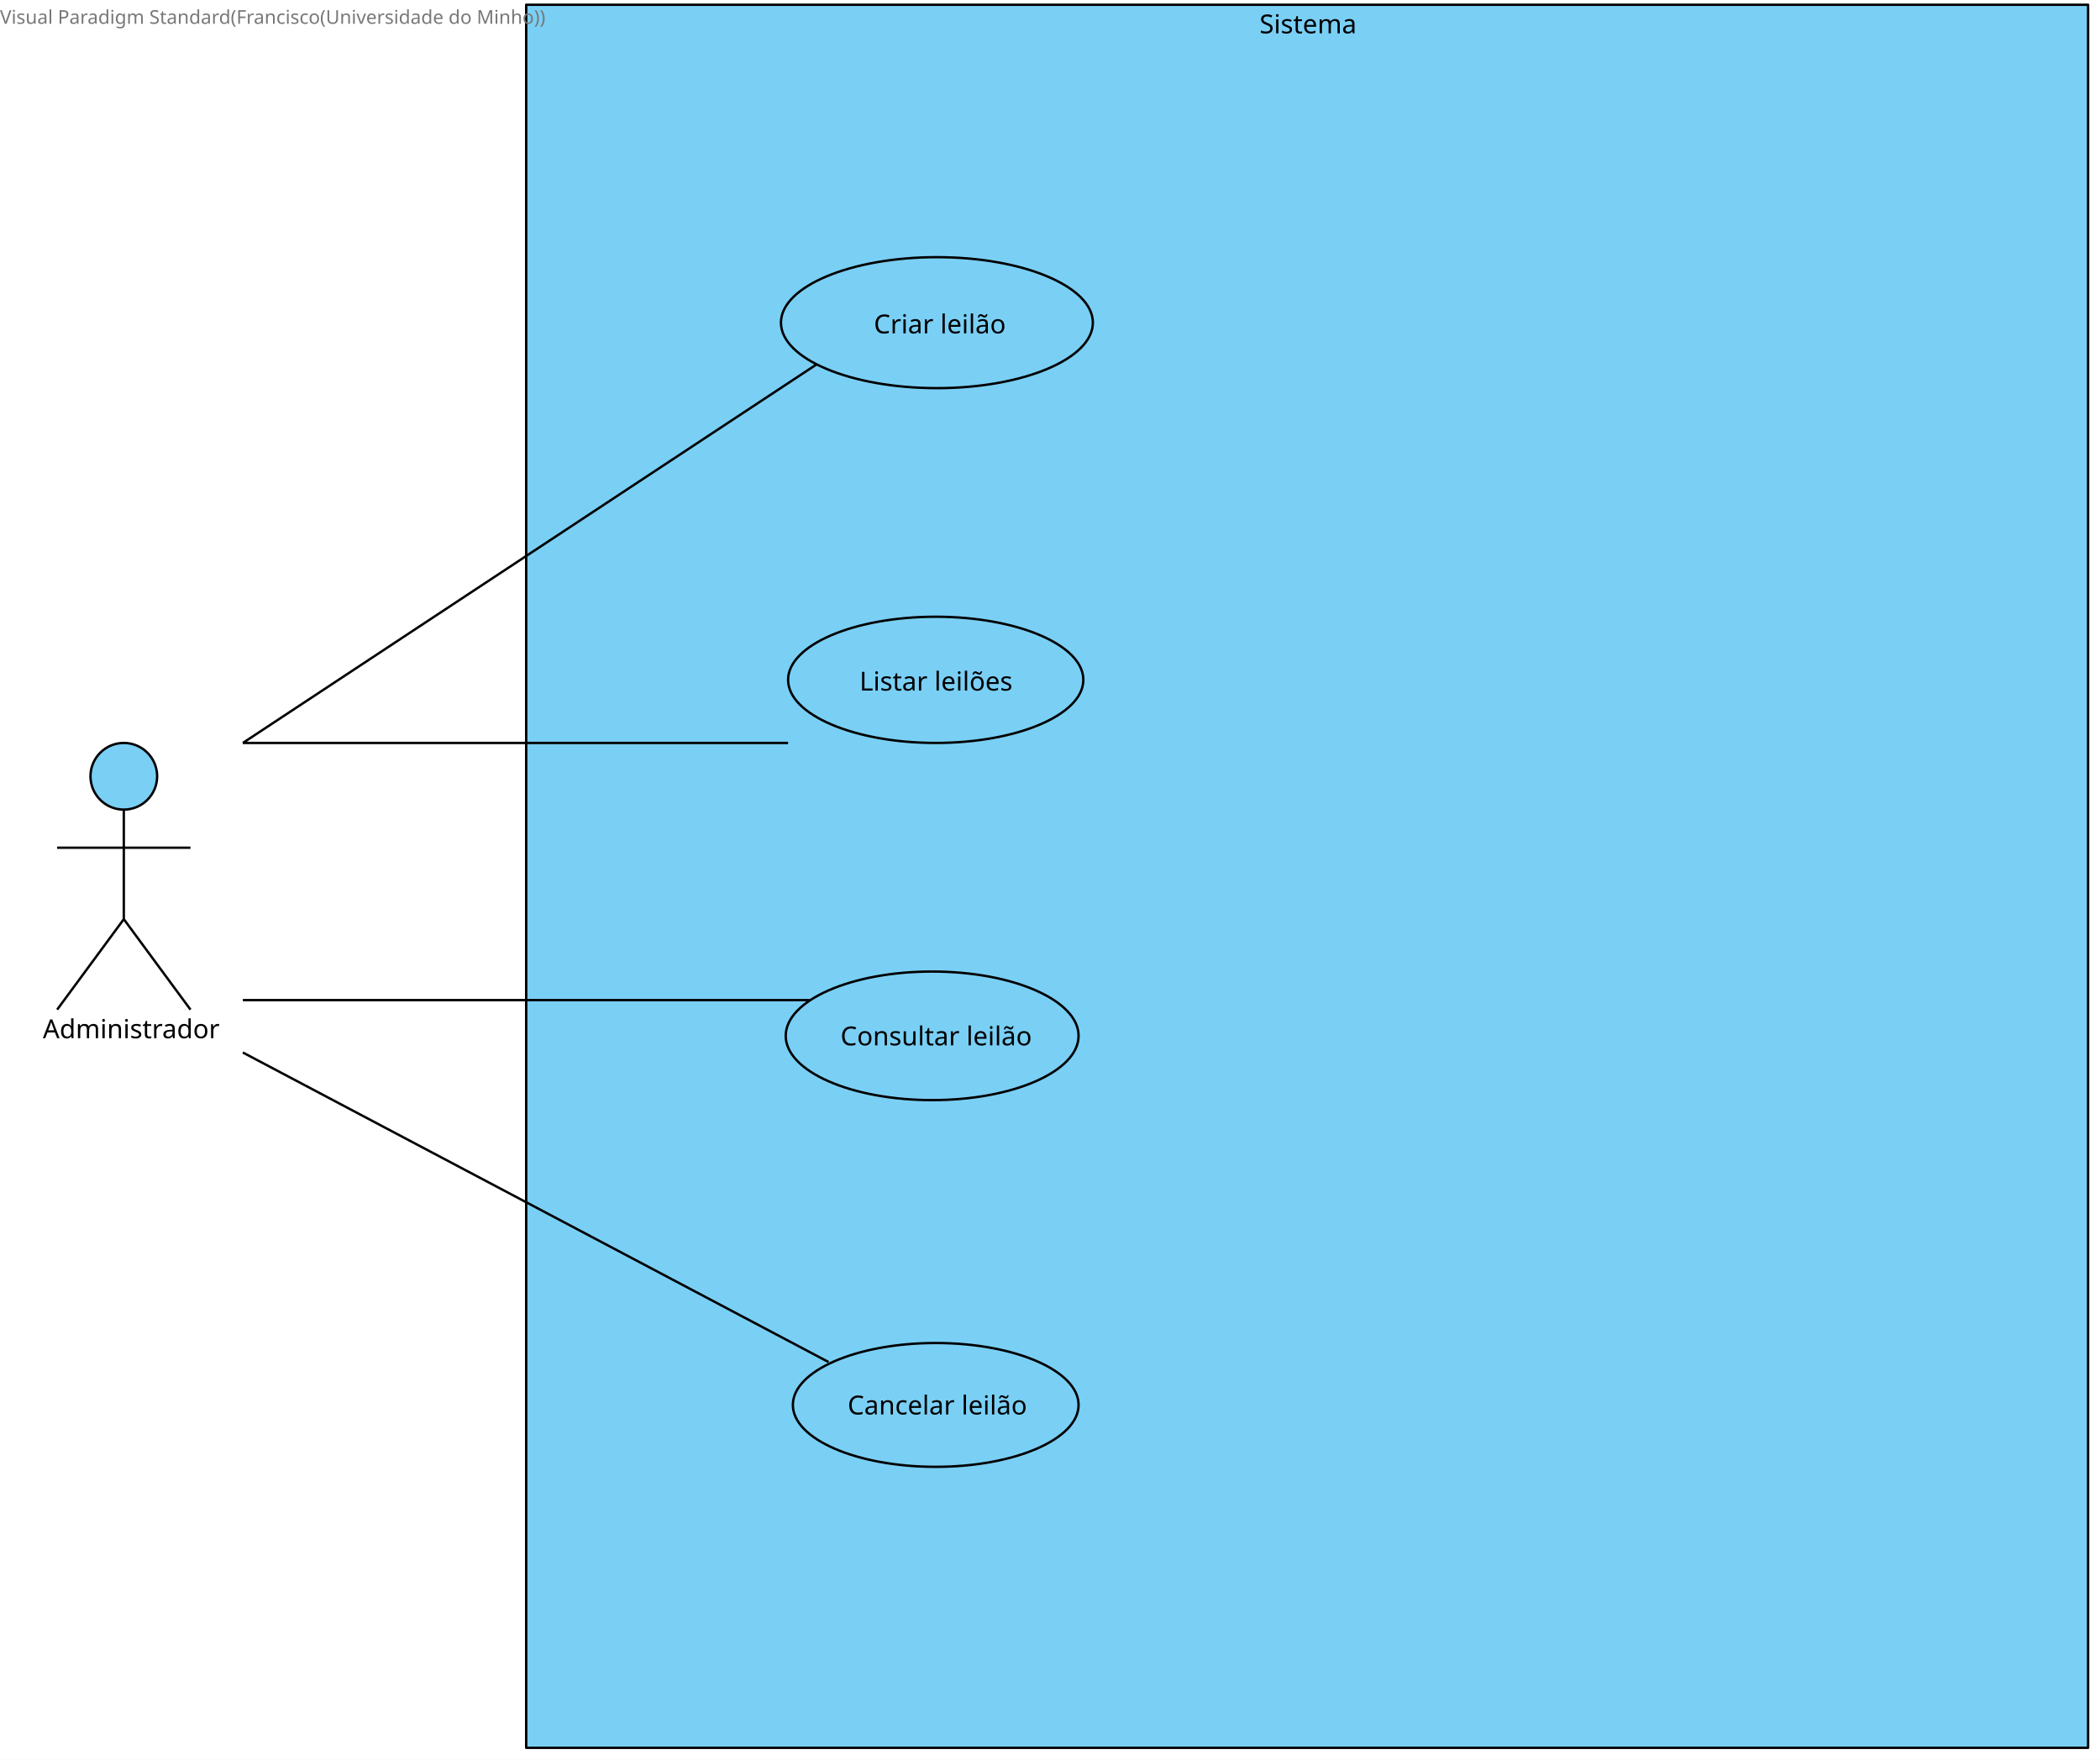
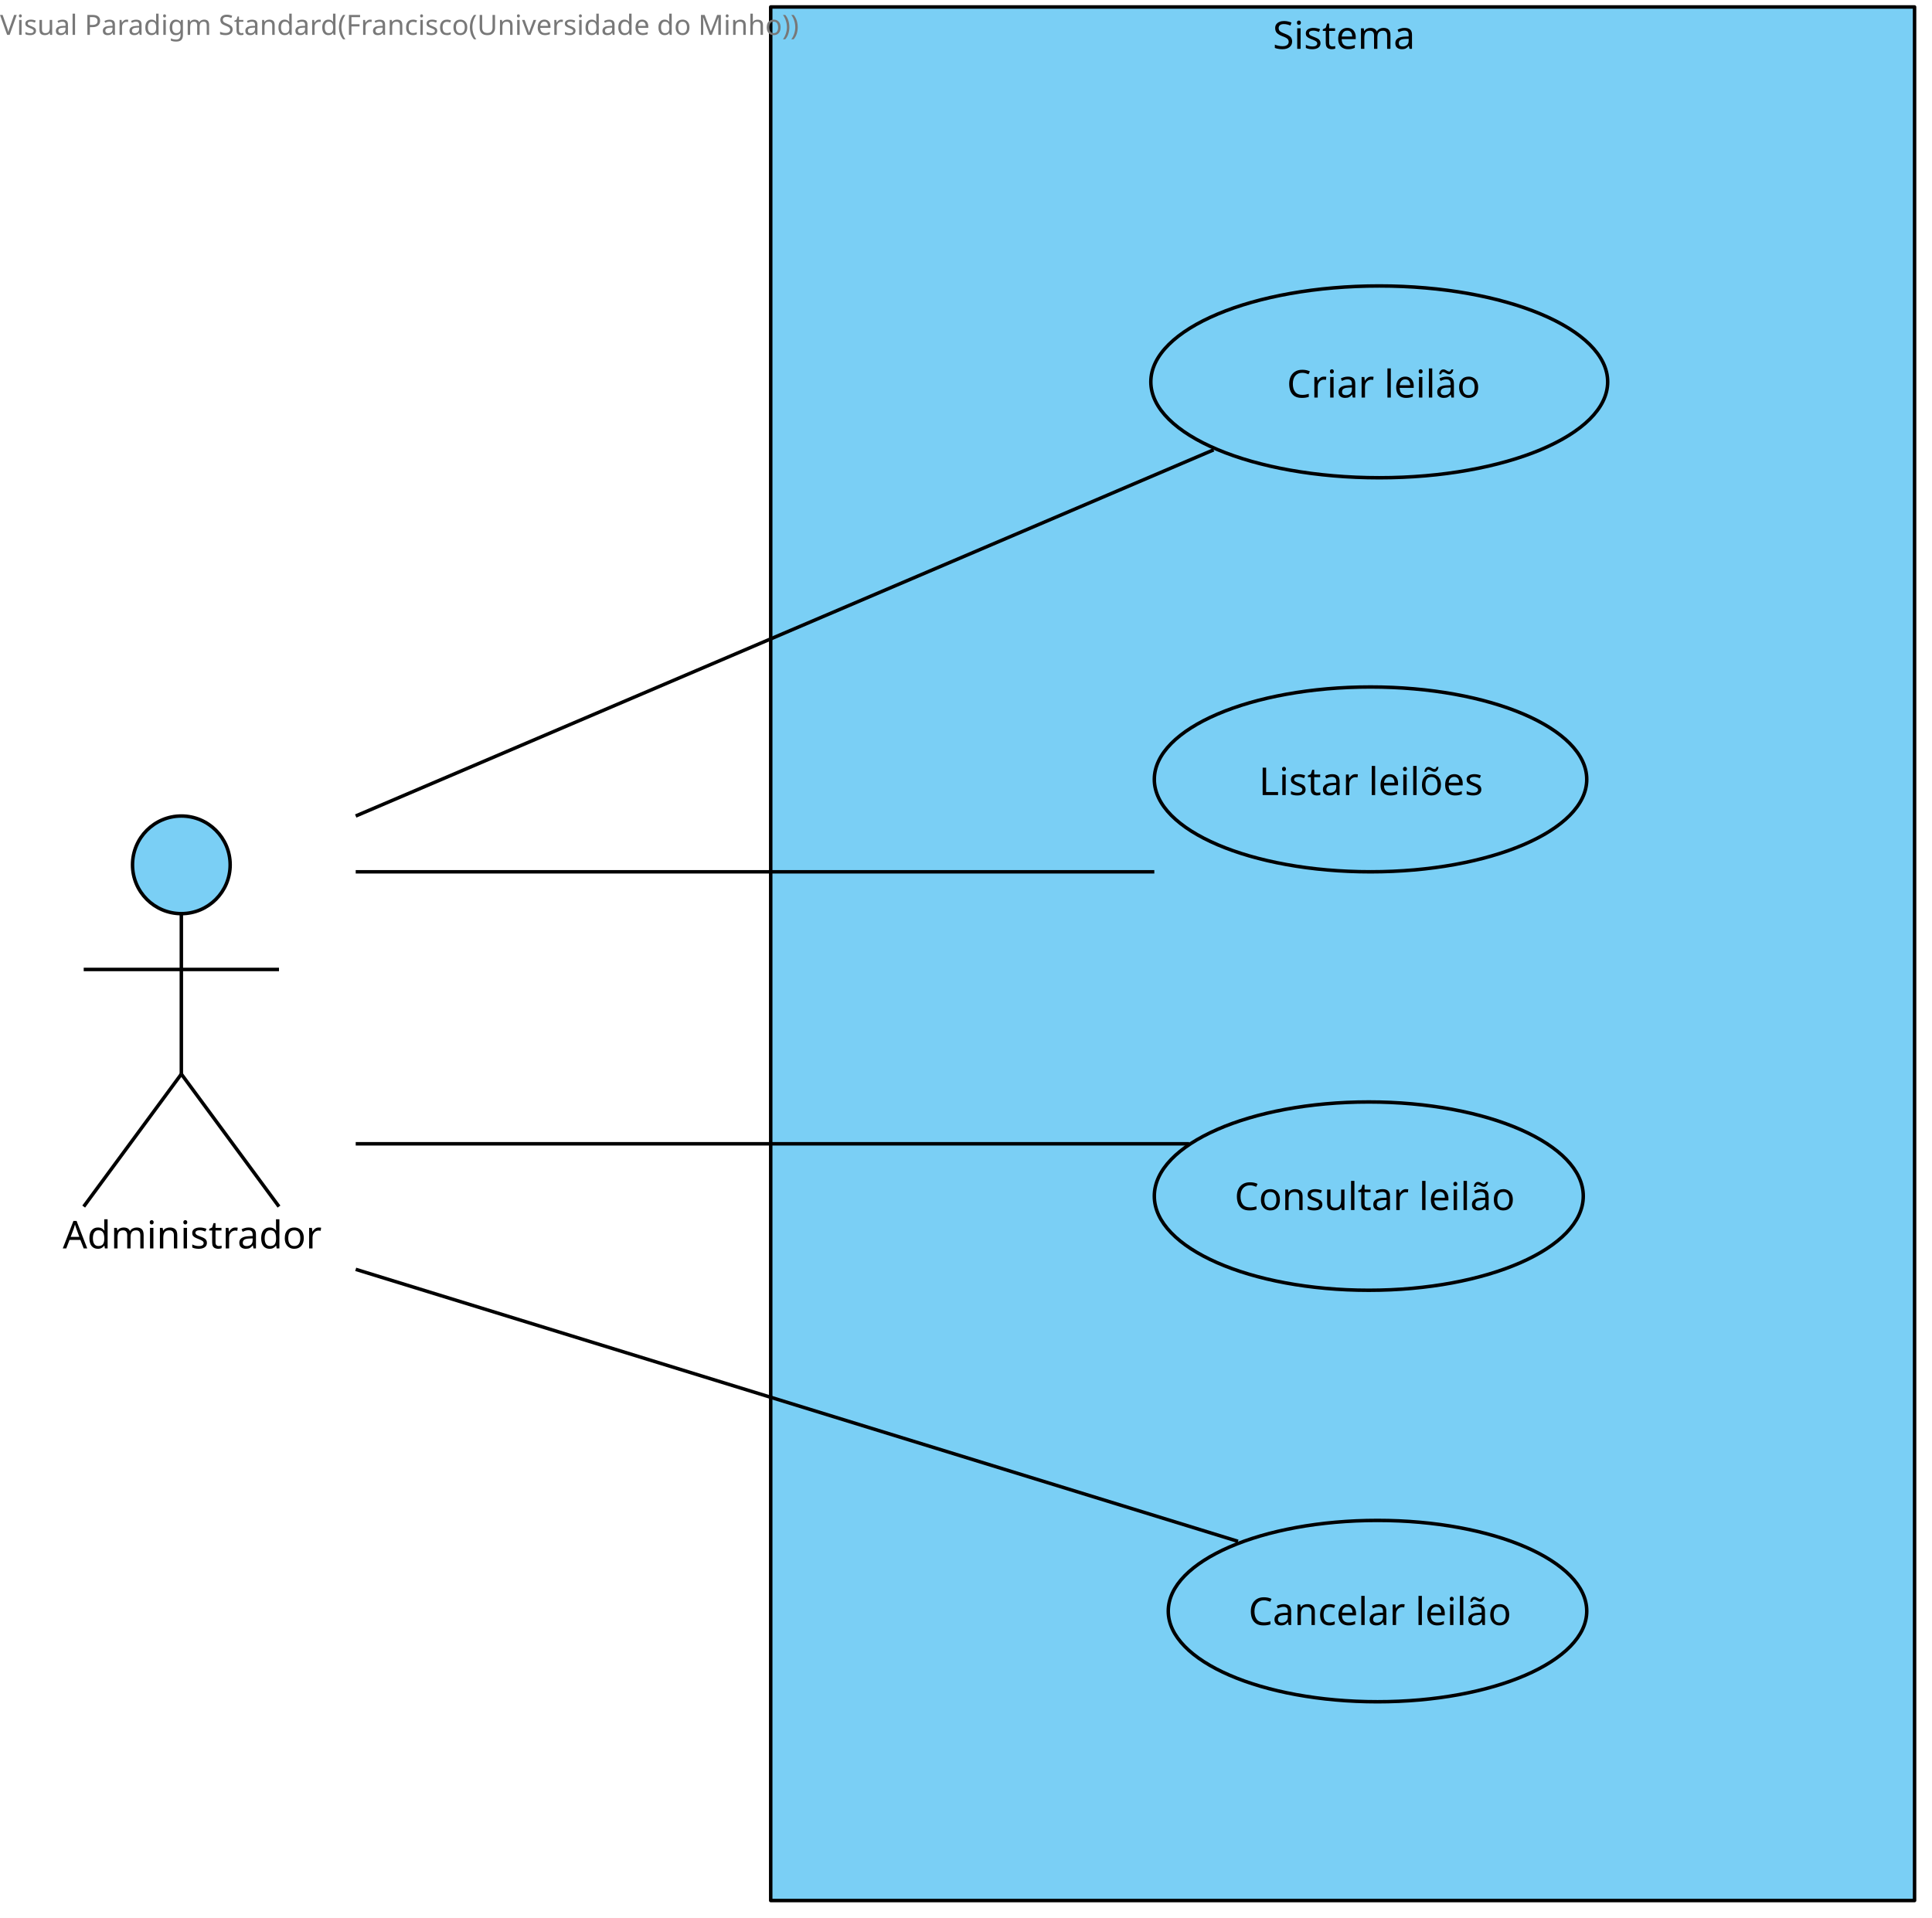
- <svg xmlns="http://www.w3.org/2000/svg" fill-opacity="0" color-rendering="auto" color-interpolation="auto" text-rendering="auto" stroke="rgb(0,0,0)" stroke-linecap="square" width="882" stroke-miterlimit="10" shape-rendering="auto" stroke-opacity="0" fill="rgb(0,0,0)" stroke-dasharray="none" font-weight="normal" stroke-width="1" height="739" font-family="'Dialog'" font-style="normal" stroke-linejoin="miter" font-size="12px" stroke-dashoffset="0" image-rendering="auto">
+ <svg xmlns="http://www.w3.org/2000/svg" fill-opacity="0" color-rendering="auto" color-interpolation="auto" text-rendering="auto" stroke="rgb(0,0,0)" stroke-linecap="square" width="554" stroke-miterlimit="10" shape-rendering="auto" stroke-opacity="0" fill="rgb(0,0,0)" stroke-dasharray="none" font-weight="normal" stroke-width="1" height="550" font-family="'Dialog'" font-style="normal" stroke-linejoin="miter" font-size="12px" stroke-dashoffset="0" image-rendering="auto">
  <defs id="genericDefs" />
  <g>
    <defs id="defs1">
      <clipPath clipPathUnits="userSpaceOnUse" id="clipPath1">
-         <path d="M-7 -7 L668 -7 L668 744 L-7 744 L-7 -7 Z" />
+         <path d="M-7 -7 L340 -7 L340 555 L-7 555 L-7 -7 Z" />
      </clipPath>
      <clipPath clipPathUnits="userSpaceOnUse" id="clipPath2">
-         <path d="M0 0 L0 733 L657 733 L657 0 Z" />
+         <path d="M0 0 L0 544 L329 544 L329 0 Z" />
      </clipPath>
      <clipPath clipPathUnits="userSpaceOnUse" id="clipPath3">
        <path d="M-7 -7 L111 -7 L111 123 L-7 123 L-7 -7 Z" />
      </clipPath>
      <clipPath clipPathUnits="userSpaceOnUse" id="clipPath4">
        <path d="M-7 -7 L142 -7 L142 66 L-7 66 L-7 -7 Z" />
      </clipPath>
      <clipPath clipPathUnits="userSpaceOnUse" id="clipPath5">
        <path d="M0 0 L0 55 L131 55 L131 0 Z" />
      </clipPath>
      <clipPath clipPathUnits="userSpaceOnUse" id="clipPath6">
        <path d="M-7 -7 L135 -7 L135 64 L-7 64 L-7 -7 Z" />
      </clipPath>
      <clipPath clipPathUnits="userSpaceOnUse" id="clipPath7">
        <path d="M0 0 L0 53 L124 53 L124 0 Z" />
      </clipPath>
      <clipPath clipPathUnits="userSpaceOnUse" id="clipPath8">
        <path d="M-7 -7 L131 -7 L131 63 L-7 63 L-7 -7 Z" />
      </clipPath>
      <clipPath clipPathUnits="userSpaceOnUse" id="clipPath9">
        <path d="M0 0 L0 52 L120 52 L120 0 Z" />
      </clipPath>
      <clipPath clipPathUnits="userSpaceOnUse" id="clipPath10">
        <path d="M-7 -7 L134 -7 L134 65 L-7 65 L-7 -7 Z" />
      </clipPath>
      <clipPath clipPathUnits="userSpaceOnUse" id="clipPath11">
        <path d="M0 0 L0 54 L123 54 L123 0 Z" />
      </clipPath>
      <clipPath clipPathUnits="userSpaceOnUse" id="clipPath12">
        <path d="M-95 -16 L190 -16 L190 32 L-95 32 L-95 -16 Z" />
      </clipPath>
      <clipPath clipPathUnits="userSpaceOnUse" id="clipPath13">
        <path d="M0 0 L333 0 L333 104 L0 104 L0 0 Z" />
      </clipPath>
      <clipPath clipPathUnits="userSpaceOnUse" id="clipPath14">
        <path d="M0 0 L0 104 L333 104 L333 0 Z" />
      </clipPath>
      <clipPath clipPathUnits="userSpaceOnUse" id="clipPath15">
-         <path d="M0 0 L345 0 L345 263 L0 263 L0 0 Z" />
+         <path d="M0 0 L350 0 L350 209 L0 209 L0 0 Z" />
      </clipPath>
      <clipPath clipPathUnits="userSpaceOnUse" id="clipPath16">
-         <path d="M0 0 L0 263 L345 263 L345 0 Z" />
+         <path d="M0 0 L0 209 L350 209 L350 0 Z" />
      </clipPath>
      <clipPath clipPathUnits="userSpaceOnUse" id="clipPath17">
-         <path d="M0 0 L350 0 L350 234 L0 234 L0 0 Z" />
+         <path d="M0 0 L357 0 L357 182 L0 182 L0 0 Z" />
      </clipPath>
      <clipPath clipPathUnits="userSpaceOnUse" id="clipPath18">
-         <path d="M0 0 L0 32 L48 32 L48 48 L0 48 L0 234 L350 234 L350 0 Z" />
+         <path d="M0 0 L0 32 L48 32 L48 48 L0 48 L0 182 L357 182 L357 0 Z" />
      </clipPath>
      <clipPath clipPathUnits="userSpaceOnUse" id="clipPath19">
-         <path d="M0 0 L342 0 L342 104 L0 104 L0 0 Z" />
+         <path d="M0 0 L343 0 L343 104 L0 104 L0 0 Z" />
      </clipPath>
      <clipPath clipPathUnits="userSpaceOnUse" id="clipPath20">
-         <path d="M0 0 L0 54 L48 54 L48 70 L0 70 L0 104 L342 104 L342 0 Z" />
+         <path d="M0 0 L0 68 L48 68 L48 84 L0 84 L0 104 L343 104 L343 0 Z" />
      </clipPath>
    </defs>
    <g fill="white" text-rendering="geometricPrecision" fill-opacity="1" stroke-opacity="1" stroke="white">
-       <rect x="0" width="882" height="739" y="0" stroke="none" />
+       <rect x="0" width="554" height="550" y="0" stroke="none" />
    </g>
    <g font-size="11px" transform="translate(221,2)" fill-opacity="1" fill="rgb(122,207,245)" text-rendering="geometricPrecision" image-rendering="optimizeQuality" font-family="sans-serif" stroke="rgb(122,207,245)" stroke-opacity="1">
-       <rect x="0" width="656" height="732" y="0" clip-path="url(#clipPath1)" stroke="none" />
+       <rect x="0" width="328" height="543" y="0" clip-path="url(#clipPath1)" stroke="none" />
    </g>
    <g stroke-linecap="butt" font-size="11px" transform="translate(221,2)" fill-opacity="1" fill="black" text-rendering="geometricPrecision" image-rendering="optimizeQuality" font-family="sans-serif" stroke-linejoin="round" stroke="black" stroke-opacity="1" stroke-miterlimit="0">
-       <rect fill="none" x="0" width="656" height="732" y="0" clip-path="url(#clipPath1)" />
+       <rect fill="none" x="0" width="328" height="543" y="0" clip-path="url(#clipPath1)" />
    </g>
    <g font-size="11px" transform="translate(221,2)" fill-opacity="1" fill="black" text-rendering="geometricPrecision" image-rendering="optimizeQuality" font-family="sans-serif" stroke="black" stroke-opacity="1">
-       <text x="308" xml:space="preserve" y="12" clip-path="url(#clipPath2)" stroke="none">Sistema</text>
+       <text x="144" xml:space="preserve" y="12" clip-path="url(#clipPath2)" stroke="none">Sistema</text>
    </g>
-     <g font-size="11px" transform="translate(2,312)" fill-opacity="1" fill="rgb(122,207,245)" text-rendering="geometricPrecision" image-rendering="optimizeQuality" font-family="sans-serif" stroke="rgb(122,207,245)" stroke-opacity="1">
+     <g font-size="11px" transform="translate(2,234)" fill-opacity="1" fill="rgb(122,207,245)" text-rendering="geometricPrecision" image-rendering="optimizeQuality" font-family="sans-serif" stroke="rgb(122,207,245)" stroke-opacity="1">
      <circle r="14" clip-path="url(#clipPath3)" cx="50" cy="14" stroke="none" />
    </g>
-     <g stroke-linecap="butt" font-size="11px" transform="translate(2,312)" fill-opacity="1" fill="black" text-rendering="geometricPrecision" image-rendering="optimizeQuality" font-family="sans-serif" stroke-linejoin="round" stroke="black" stroke-opacity="1" stroke-miterlimit="0">
+     <g stroke-linecap="butt" font-size="11px" transform="translate(2,234)" fill-opacity="1" fill="black" text-rendering="geometricPrecision" image-rendering="optimizeQuality" font-family="sans-serif" stroke-linejoin="round" stroke="black" stroke-opacity="1" stroke-miterlimit="0">
      <circle fill="none" r="14" clip-path="url(#clipPath3)" cx="50" cy="14" />
      <line y2="74" fill="none" x1="50" clip-path="url(#clipPath3)" x2="50" y1="28" />
      <line y2="44" fill="none" x1="22" clip-path="url(#clipPath3)" x2="78" y1="44" />
      <line y2="112" fill="none" x1="50" clip-path="url(#clipPath3)" x2="22" y1="74" />
      <line y2="112" fill="none" x1="50" clip-path="url(#clipPath3)" x2="78" y1="74" />
    </g>
-     <g font-size="11px" transform="translate(328,108)" fill-opacity="1" fill="rgb(122,207,245)" text-rendering="geometricPrecision" image-rendering="optimizeQuality" font-family="sans-serif" stroke="rgb(122,207,245)" stroke-opacity="1">
+     <g font-size="11px" transform="translate(330,82)" fill-opacity="1" fill="rgb(122,207,245)" text-rendering="geometricPrecision" image-rendering="optimizeQuality" font-family="sans-serif" stroke="rgb(122,207,245)" stroke-opacity="1">
      <ellipse rx="65.5" ry="27.5" clip-path="url(#clipPath4)" cx="65.5" cy="27.5" stroke="none" />
    </g>
-     <g stroke-linecap="butt" font-size="11px" transform="translate(328,108)" fill-opacity="1" fill="black" text-rendering="geometricPrecision" image-rendering="optimizeQuality" font-family="sans-serif" stroke-linejoin="round" stroke="black" stroke-opacity="1" stroke-miterlimit="0">
+     <g stroke-linecap="butt" font-size="11px" transform="translate(330,82)" fill-opacity="1" fill="black" text-rendering="geometricPrecision" image-rendering="optimizeQuality" font-family="sans-serif" stroke-linejoin="round" stroke="black" stroke-opacity="1" stroke-miterlimit="0">
      <ellipse rx="65.5" fill="none" ry="27.5" clip-path="url(#clipPath4)" cx="65.5" cy="27.5" />
    </g>
-     <g font-size="11px" transform="translate(328,108)" fill-opacity="1" fill="black" text-rendering="geometricPrecision" image-rendering="optimizeQuality" font-family="sans-serif" stroke="black" stroke-opacity="1">
+     <g font-size="11px" transform="translate(330,82)" fill-opacity="1" fill="black" text-rendering="geometricPrecision" image-rendering="optimizeQuality" font-family="sans-serif" stroke="black" stroke-opacity="1">
      <text x="39" xml:space="preserve" y="32" clip-path="url(#clipPath5)" stroke="none">Criar leilão</text>
    </g>
-     <g font-size="11px" transform="translate(331,259)" fill-opacity="1" fill="rgb(122,207,245)" text-rendering="geometricPrecision" image-rendering="optimizeQuality" font-family="sans-serif" stroke="rgb(122,207,245)" stroke-opacity="1">
+     <g font-size="11px" transform="translate(331,197)" fill-opacity="1" fill="rgb(122,207,245)" text-rendering="geometricPrecision" image-rendering="optimizeQuality" font-family="sans-serif" stroke="rgb(122,207,245)" stroke-opacity="1">
      <ellipse rx="62" ry="26.5" clip-path="url(#clipPath6)" cx="62" cy="26.5" stroke="none" />
    </g>
-     <g stroke-linecap="butt" font-size="11px" transform="translate(331,259)" fill-opacity="1" fill="black" text-rendering="geometricPrecision" image-rendering="optimizeQuality" font-family="sans-serif" stroke-linejoin="round" stroke="black" stroke-opacity="1" stroke-miterlimit="0">
+     <g stroke-linecap="butt" font-size="11px" transform="translate(331,197)" fill-opacity="1" fill="black" text-rendering="geometricPrecision" image-rendering="optimizeQuality" font-family="sans-serif" stroke-linejoin="round" stroke="black" stroke-opacity="1" stroke-miterlimit="0">
      <ellipse rx="62" fill="none" ry="26.5" clip-path="url(#clipPath6)" cx="62" cy="26.5" />
    </g>
-     <g font-size="11px" transform="translate(331,259)" fill-opacity="1" fill="black" text-rendering="geometricPrecision" image-rendering="optimizeQuality" font-family="sans-serif" stroke="black" stroke-opacity="1">
+     <g font-size="11px" transform="translate(331,197)" fill-opacity="1" fill="black" text-rendering="geometricPrecision" image-rendering="optimizeQuality" font-family="sans-serif" stroke="black" stroke-opacity="1">
      <text x="30" xml:space="preserve" y="31" clip-path="url(#clipPath7)" stroke="none">Listar leilões</text>
    </g>
-     <g font-size="11px" transform="translate(333,564)" fill-opacity="1" fill="rgb(122,207,245)" text-rendering="geometricPrecision" image-rendering="optimizeQuality" font-family="sans-serif" stroke="rgb(122,207,245)" stroke-opacity="1">
+     <g font-size="11px" transform="translate(335,436)" fill-opacity="1" fill="rgb(122,207,245)" text-rendering="geometricPrecision" image-rendering="optimizeQuality" font-family="sans-serif" stroke="rgb(122,207,245)" stroke-opacity="1">
      <ellipse rx="60" ry="26" clip-path="url(#clipPath8)" cx="60" cy="26" stroke="none" />
    </g>
-     <g stroke-linecap="butt" font-size="11px" transform="translate(333,564)" fill-opacity="1" fill="black" text-rendering="geometricPrecision" image-rendering="optimizeQuality" font-family="sans-serif" stroke-linejoin="round" stroke="black" stroke-opacity="1" stroke-miterlimit="0">
+     <g stroke-linecap="butt" font-size="11px" transform="translate(335,436)" fill-opacity="1" fill="black" text-rendering="geometricPrecision" image-rendering="optimizeQuality" font-family="sans-serif" stroke-linejoin="round" stroke="black" stroke-opacity="1" stroke-miterlimit="0">
      <ellipse rx="60" fill="none" ry="26" clip-path="url(#clipPath8)" cx="60" cy="26" />
    </g>
-     <g font-size="11px" transform="translate(333,564)" fill-opacity="1" fill="black" text-rendering="geometricPrecision" image-rendering="optimizeQuality" font-family="sans-serif" stroke="black" stroke-opacity="1">
+     <g font-size="11px" transform="translate(335,436)" fill-opacity="1" fill="black" text-rendering="geometricPrecision" image-rendering="optimizeQuality" font-family="sans-serif" stroke="black" stroke-opacity="1">
      <text x="23" xml:space="preserve" y="30" clip-path="url(#clipPath9)" stroke="none">Cancelar leilão</text>
    </g>
-     <g font-size="11px" transform="translate(330,408)" fill-opacity="1" fill="rgb(122,207,245)" text-rendering="geometricPrecision" image-rendering="optimizeQuality" font-family="sans-serif" stroke="rgb(122,207,245)" stroke-opacity="1">
+     <g font-size="11px" transform="translate(331,316)" fill-opacity="1" fill="rgb(122,207,245)" text-rendering="geometricPrecision" image-rendering="optimizeQuality" font-family="sans-serif" stroke="rgb(122,207,245)" stroke-opacity="1">
      <ellipse rx="61.5" ry="27" clip-path="url(#clipPath10)" cx="61.5" cy="27" stroke="none" />
    </g>
-     <g stroke-linecap="butt" font-size="11px" transform="translate(330,408)" fill-opacity="1" fill="black" text-rendering="geometricPrecision" image-rendering="optimizeQuality" font-family="sans-serif" stroke-linejoin="round" stroke="black" stroke-opacity="1" stroke-miterlimit="0">
+     <g stroke-linecap="butt" font-size="11px" transform="translate(331,316)" fill-opacity="1" fill="black" text-rendering="geometricPrecision" image-rendering="optimizeQuality" font-family="sans-serif" stroke-linejoin="round" stroke="black" stroke-opacity="1" stroke-miterlimit="0">
      <ellipse rx="61.5" fill="none" ry="27" clip-path="url(#clipPath10)" cx="61.5" cy="27" />
    </g>
-     <g font-size="11px" transform="translate(330,408)" fill-opacity="1" fill="black" text-rendering="geometricPrecision" image-rendering="optimizeQuality" font-family="sans-serif" stroke="black" stroke-opacity="1">
+     <g font-size="11px" transform="translate(331,316)" fill-opacity="1" fill="black" text-rendering="geometricPrecision" image-rendering="optimizeQuality" font-family="sans-serif" stroke="black" stroke-opacity="1">
      <text x="23" xml:space="preserve" y="31" clip-path="url(#clipPath11)" stroke="none">Consultar leilão</text>
    </g>
-     <g font-size="11px" transform="translate(5,424)" fill-opacity="1" fill="black" text-rendering="geometricPrecision" image-rendering="optimizeQuality" font-family="sans-serif" stroke="black" stroke-opacity="1">
+     <g font-size="11px" transform="translate(5,346)" fill-opacity="1" fill="black" text-rendering="geometricPrecision" image-rendering="optimizeQuality" font-family="sans-serif" stroke="black" stroke-opacity="1">
      <text x="13" xml:space="preserve" y="12" clip-path="url(#clipPath12)" stroke="none">Administrador</text>
    </g>
-     <g stroke-linecap="butt" font-size="11px" transform="translate(52,262)" fill-opacity="1" fill="black" text-rendering="geometricPrecision" image-rendering="optimizeQuality" font-family="sans-serif" stroke-linejoin="round" stroke="black" stroke-opacity="1">
+     <g stroke-linecap="butt" font-size="11px" transform="translate(52,200)" fill-opacity="1" fill="black" text-rendering="geometricPrecision" image-rendering="optimizeQuality" font-family="sans-serif" stroke-linejoin="round" stroke="black" stroke-opacity="1">
      <line y2="50" fill="none" x1="50" clip-path="url(#clipPath14)" x2="279" y1="50" />
    </g>
-     <g stroke-linecap="butt" font-size="11px" transform="translate(52,103)" fill-opacity="1" fill="black" text-rendering="geometricPrecision" image-rendering="optimizeQuality" font-family="sans-serif" stroke-linejoin="round" stroke="black" stroke-opacity="1">
-       <line y2="50" fill="none" x1="50" clip-path="url(#clipPath16)" x2="291" y1="209" />
+     <g stroke-linecap="butt" font-size="11px" transform="translate(52,79)" fill-opacity="1" fill="black" text-rendering="geometricPrecision" image-rendering="optimizeQuality" font-family="sans-serif" stroke-linejoin="round" stroke="black" stroke-opacity="1">
+       <line y2="50" fill="none" x1="50" clip-path="url(#clipPath16)" x2="296" y1="155" />
    </g>
-     <g stroke-linecap="butt" font-size="11px" transform="translate(52,392)" fill-opacity="1" fill="black" text-rendering="geometricPrecision" image-rendering="optimizeQuality" font-family="sans-serif" stroke-linejoin="round" stroke="black" stroke-opacity="1">
-       <line y2="180" fill="none" x1="50" clip-path="url(#clipPath18)" x2="296" y1="50" />
+     <g stroke-linecap="butt" font-size="11px" transform="translate(52,314)" fill-opacity="1" fill="black" text-rendering="geometricPrecision" image-rendering="optimizeQuality" font-family="sans-serif" stroke-linejoin="round" stroke="black" stroke-opacity="1">
+       <line y2="128" fill="none" x1="50" clip-path="url(#clipPath18)" x2="303" y1="50" />
    </g>
-     <g stroke-linecap="butt" font-size="11px" transform="translate(52,370)" fill-opacity="1" fill="black" text-rendering="geometricPrecision" image-rendering="optimizeQuality" font-family="sans-serif" stroke-linejoin="round" stroke="black" stroke-opacity="1">
-       <line y2="50" fill="none" x1="50" clip-path="url(#clipPath20)" x2="288" y1="50" />
+     <g stroke-linecap="butt" font-size="11px" transform="translate(52,278)" fill-opacity="1" fill="black" text-rendering="geometricPrecision" image-rendering="optimizeQuality" font-family="sans-serif" stroke-linejoin="round" stroke="black" stroke-opacity="1">
+       <line y2="50" fill="none" x1="50" clip-path="url(#clipPath20)" x2="289" y1="50" />
    </g>
    <g font-size="8px" fill-opacity="1" fill="rgb(120,120,120)" text-rendering="geometricPrecision" image-rendering="optimizeQuality" stroke="rgb(120,120,120)" stroke-opacity="1">
      <text x="0" xml:space="preserve" y="10" stroke="none">Visual Paradigm Standard(Francisco(Universidade do Minho))</text>
    </g>
  </g>
</svg>
